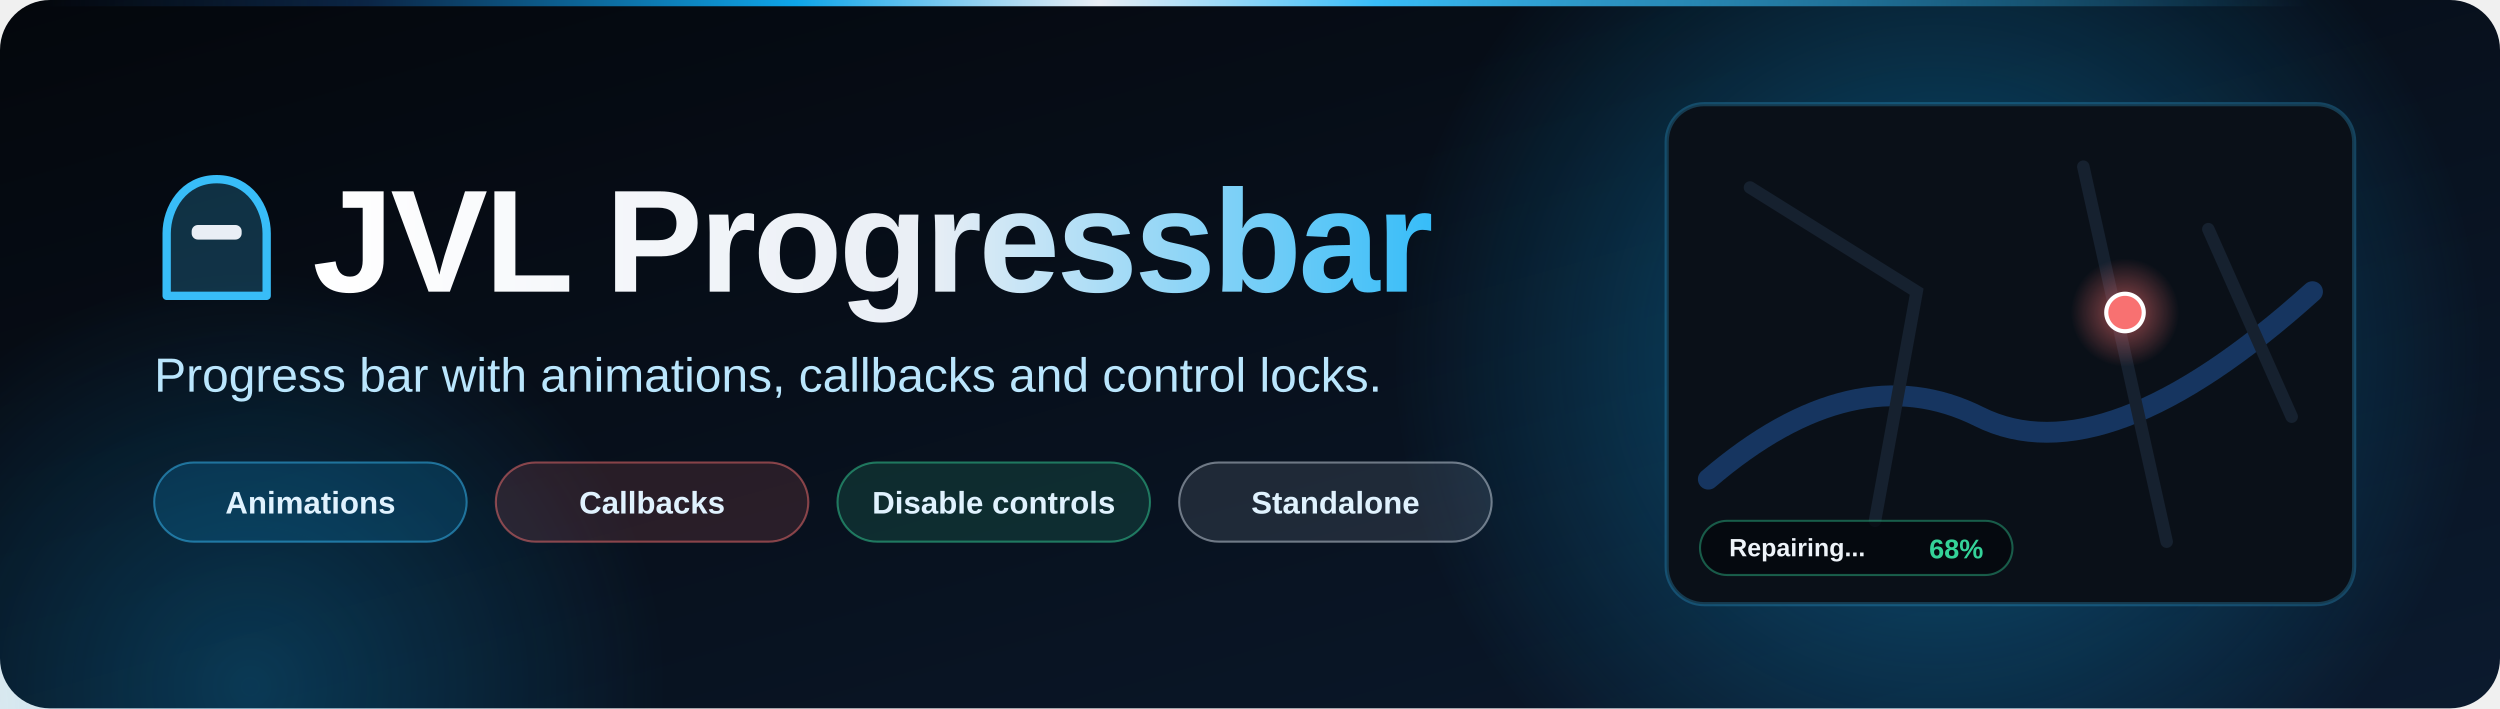
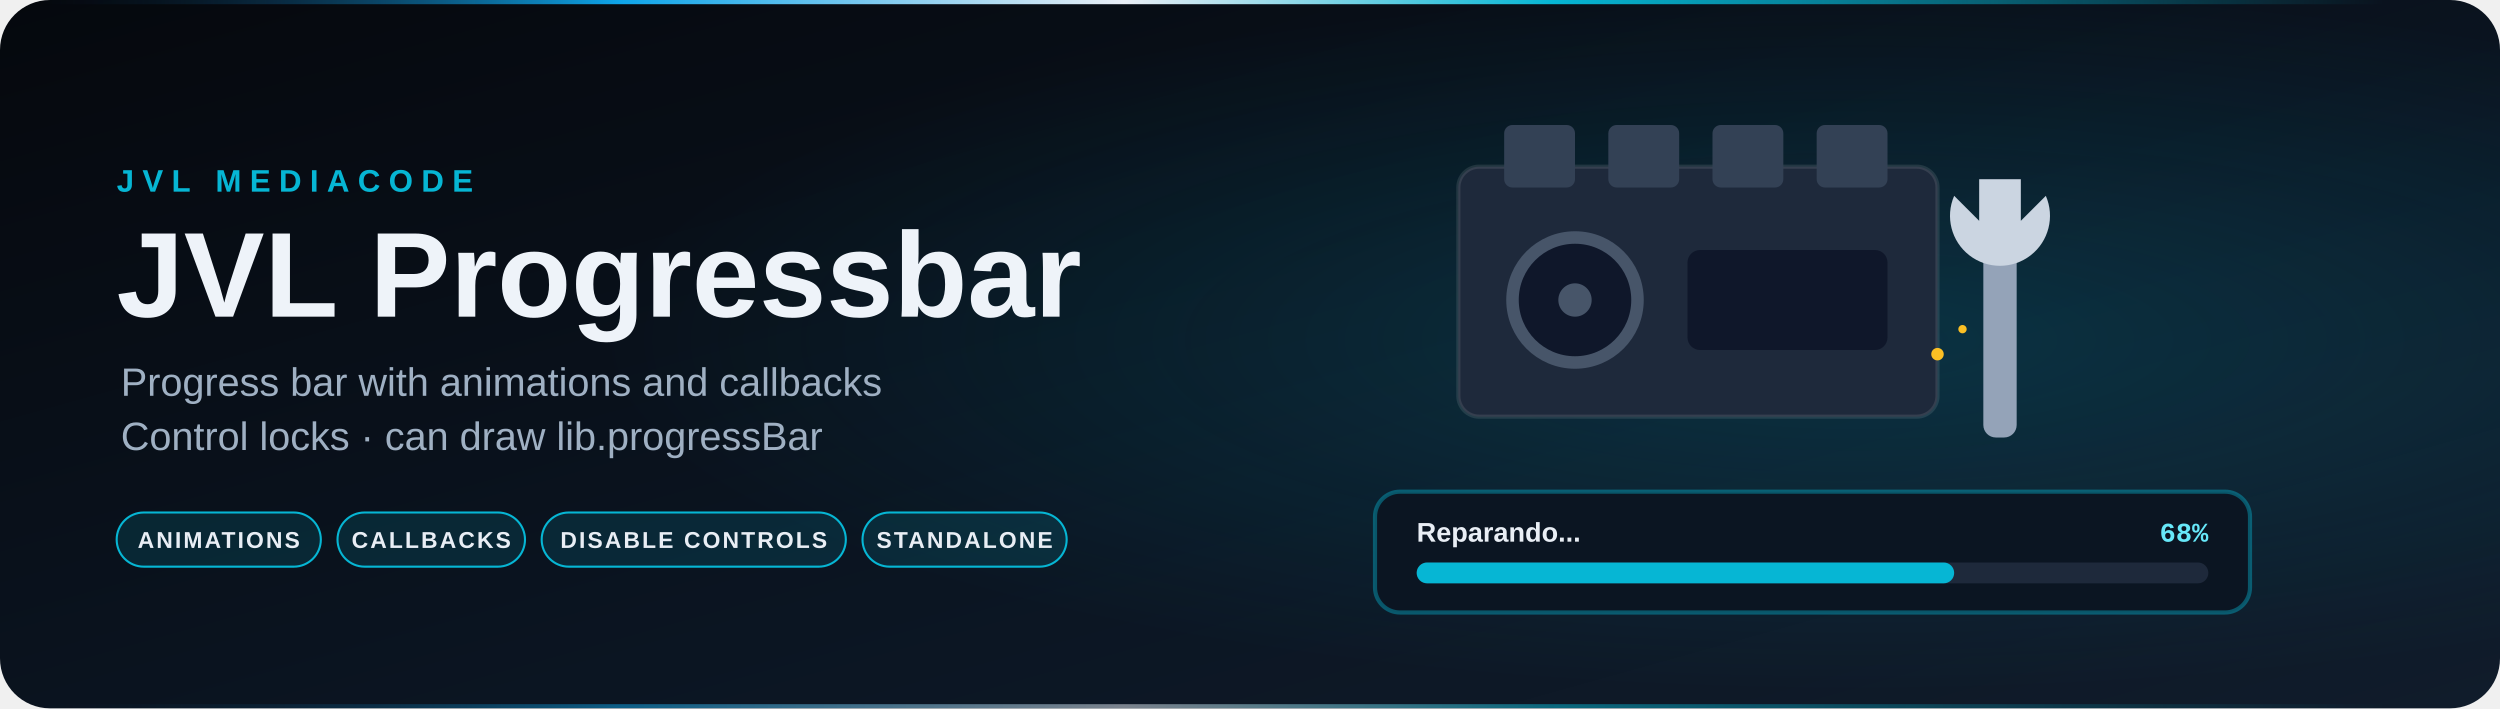
<svg xmlns="http://www.w3.org/2000/svg" width="1200" height="340" viewBox="0 0 1200 340" role="img" aria-label="JVL Progressbar — progress bar for FiveM">
  <defs>
    <linearGradient id="bg" x1="0" y1="0" x2="1" y2="1">
-       <stop offset="0" stop-color="#04070c" />
-       <stop offset="1" stop-color="#0b1a2e" />
+       <stop offset="0" stop-color="#05080d" />
+       <stop offset="0.6" stop-color="#0b1522" />
+       <stop offset="1" stop-color="#101c2b" />
    </linearGradient>
-     <linearGradient id="txt" x1="0" y1="0" x2="1" y2="0">
-       <stop offset="0" stop-color="#ffffff" />
-       <stop offset="0.55" stop-color="#e9eef5" />
-       <stop offset="1" stop-color="#38bdf8" />
+     <radialGradient id="glow" cx="0.74" cy="0.48" r="0.5">
+       <stop offset="0" stop-color="#06b6d4" stop-opacity="0.18" />
+       <stop offset="1" stop-color="#06b6d4" stop-opacity="0" />
+     </radialGradient>
+     <linearGradient id="topline" x1="0" y1="0" x2="1" y2="0">
+       <stop offset="0.02" stop-color="#0b2545" stop-opacity="0" />
+       <stop offset="0.25" stop-color="#0ea5e9" />
+       <stop offset="0.45" stop-color="#e9eef5" />
+       <stop offset="0.62" stop-color="#06b6d4" />
+       <stop offset="0.95" stop-color="#06b6d4" stop-opacity="0" />
    </linearGradient>
-     <linearGradient id="line" x1="0" y1="0" x2="1" y2="0">
-       <stop offset="0.02" stop-color="#0b2545" stop-opacity="0" />
-       <stop offset="0.15" stop-color="#0b2545" />
-       <stop offset="0.32" stop-color="#0ea5e9" />
-       <stop offset="0.44" stop-color="#e9eef5" />
-       <stop offset="0.55" stop-color="#38bdf8" />
-       <stop offset="0.92" stop-color="#38bdf8" stop-opacity="0" />
-     </linearGradient>
-     <radialGradient id="glow" cx="0.5" cy="0.5" r="0.5">
-       <stop offset="0" stop-color="#0ea5e9" stop-opacity="0.45" />
-       <stop offset="1" stop-color="#0ea5e9" stop-opacity="0" />
-     </radialGradient>
-     <radialGradient id="ping" cx="0.5" cy="0.5" r="0.5">
-       <stop offset="0" stop-color="#f87171" stop-opacity="0.6" />
-       <stop offset="1" stop-color="#f87171" stop-opacity="0" />
-     </radialGradient>
-     <style>
-       .orb { animation: drift 9s ease-in-out infinite alternate; }
-       .orb2 { animation: drift 12s ease-in-out infinite alternate-reverse; }
-       .float { animation: float 5s ease-in-out infinite; }
-       .ring { animation: ring 2.4s ease-out infinite; transform-box: fill-box; transform-origin: center; }
-       .hop { animation: hop 9s steps(1) infinite; }
-       .title { font: 800 70px 'Segoe UI', 'Helvetica Neue', Arial, sans-serif; letter-spacing: -1.5px; }
-       .sub { font: 500 23px 'Segoe UI', 'Helvetica Neue', Arial, sans-serif; fill: #bae6fd; }
-       .chipt { font: 600 15px 'Segoe UI', 'Helvetica Neue', Arial, sans-serif; fill: #e0f2fe; }
-       .lbl { font: 600 12px 'Segoe UI', 'Helvetica Neue', Arial, sans-serif; fill: #eef3f9; }
-       .price { font: 700 13px 'Segoe UI', 'Helvetica Neue', Arial, sans-serif; fill: #34d399; }
-       @keyframes drift { from { transform: translate(0,0); } to { transform: translate(60px,-30px); } }
-       @keyframes float { 0%,100% { transform: translateY(0); } 50% { transform: translateY(-10px); } }
-       @keyframes ring { from { transform: scale(0.4); opacity: 1; } to { transform: scale(1.8); opacity: 0; } }
-       @keyframes hop { 0% { transform: translate(0,0); } 33% { transform: translate(-120px,40px); } 66% { transform: translate(60px,70px); } }
-     </style>
+     <clipPath id="clip">
+       <rect width="1200" height="340" rx="24" />
+     </clipPath>
  </defs>
-   <rect width="1200" height="340" rx="24" fill="url(#bg)" />
-   <circle class="orb" cx="930" cy="170" r="260" fill="url(#glow)" />
-   <circle class="orb2" cx="120" cy="330" r="200" fill="url(#glow)" opacity="0.6" />
-   <rect x="0" y="0" width="1200" height="3" fill="url(#line)" />
-   <g transform="translate(74,82)">
-     <path d="M30 4 C14 4 6 18 6 30 V60 H54 V30 C54 18 46 4 30 4 Z" fill="#38bdf8" fill-opacity="0.22" stroke="#38bdf8" stroke-width="4" stroke-linejoin="round" />
-     <rect x="18" y="26" width="24" height="7" rx="3" fill="#e9eef5" />
-   </g>
-   <text class="title" x="150" y="140" fill="url(#txt)">JVL Progressbar</text>
-   <text class="sub" x="74" y="188">Progress bar with animations, callbacks and control locks.</text>
-   <g transform="translate(74,222)">
-     <rect width="150" height="38" rx="19" fill="#0ea5e9" fill-opacity="0.18" stroke="#38bdf8" stroke-opacity="0.5" />
-     <text class="chipt" x="75" y="24.5" text-anchor="middle">Animations</text>
-     <rect x="164" width="150" height="38" rx="19" fill="#f87171" fill-opacity="0.14" stroke="#f87171" stroke-opacity="0.5" />
-     <text class="chipt" x="239" y="24.5" text-anchor="middle">Callbacks</text>
-     <rect x="328" width="150" height="38" rx="19" fill="#34d399" fill-opacity="0.14" stroke="#34d399" stroke-opacity="0.5" />
-     <text class="chipt" x="403" y="24.5" text-anchor="middle">Disable controls</text>
-     <rect x="492" width="150" height="38" rx="19" fill="#cbd5e1" fill-opacity="0.12" stroke="#cbd5e1" stroke-opacity="0.5" />
-     <text class="chipt" x="567" y="24.5" text-anchor="middle">Standalone</text>
-   </g>
-   <g transform="translate(800,50)">
-     <g class="float">
-       <rect width="330" height="240" rx="18" fill="#0a1018" stroke="#38bdf8" stroke-opacity="0.25" stroke-width="2" />
-       <path d="M20 180 Q90 120 150 150 T310 90" fill="none" stroke="#1e4f8f" stroke-width="10" stroke-linecap="round" opacity="0.6" />
-       <path d="M40 40 L120 90 L100 200 M200 30 L240 210 M260 60 L300 150" fill="none" stroke="#16212f" stroke-width="6" stroke-linecap="round" />
-       <g class="hop">
-         <circle class="ring" cx="220" cy="100" r="26" fill="url(#ping)" />
-         <circle cx="220" cy="100" r="9" fill="#f87171" stroke="#fff" stroke-width="2" />
+   <g clip-path="url(#clip)">
+     <rect width="1200" height="340" fill="url(#bg)" />
+     <rect width="1200" height="340" fill="url(#glow)" />
+     <rect x="0" y="0" width="1200" height="2" fill="url(#topline)" />
+     <rect x="0" y="338" width="1200" height="2" fill="url(#topline)" opacity="0.5" />
+     <g transform="translate(660 60)">
+       <rect x="40" y="20" width="230" height="120" rx="10" fill="#1e293b" stroke="#ffffff1a" stroke-width="2" />
+       <g fill="#334155">
+         <rect x="62" y="0" width="34" height="30" rx="4" />
+         <rect x="112" y="0" width="34" height="30" rx="4" />
+         <rect x="162" y="0" width="34" height="30" rx="4" />
+         <rect x="212" y="0" width="34" height="30" rx="4" />
      </g>
-       <rect x="16" y="200" width="150" height="26" rx="13" fill="#04070c" fill-opacity="0.7" stroke="#34d399" stroke-opacity="0.4" />
-       <text class="lbl" x="30" y="217">Repairing...</text>
-       <text class="price" x="152" y="218" text-anchor="end">68%</text>
+       <circle cx="96" cy="84" r="30" fill="#0f172a" stroke="#475569" stroke-width="6" />
+       <circle cx="96" cy="84" r="8" fill="#475569" />
+       <rect x="150" y="60" width="96" height="48" rx="6" fill="#0f172a" />
+       <g transform="translate(300 40)">
+         <animateTransform attributeName="transform" type="rotate" values="-14;10;-14" dur="1.2s" additive="sum" repeatCount="indefinite" />
+         <rect x="-8" y="0" width="16" height="110" rx="6" fill="#94a3b8" />
+         <path d="M-22 -6 A 24 24 0 1 0 22 -6 L10 6 L10 -14 L-10 -14 L-10 6 Z" fill="#cbd5e1" />
+       </g>
+       <g fill="#fbbf24">
+         <circle cx="270" cy="110" r="3">
+           <animate attributeName="opacity" values="0;1;0" dur="0.8s" repeatCount="indefinite" />
+         </circle>
+         <circle cx="282" cy="98" r="2">
+           <animate attributeName="opacity" values="1;0;1" dur="0.6s" repeatCount="indefinite" />
+         </circle>
+       </g>
+       <g transform="translate(0 176)">
+         <rect width="420" height="58" rx="12" fill="#0b1522" stroke="#06b6d466" stroke-width="2" />
+         <text x="20" y="24" font-family="'Segoe UI', Arial, sans-serif" font-size="13" font-weight="700" fill="#e9eef5">Reparando...</text>
+         <text x="400" y="24" text-anchor="end" font-family="Consolas, 'Courier New', monospace" font-size="13" font-weight="700" fill="#67e8f9">68%</text>
+         <rect x="20" y="34" width="380" height="10" rx="5" fill="#1e293b" />
+         <rect x="20" y="34" width="258" height="10" rx="5" fill="#06b6d4">
+           <animate attributeName="width" values="20;380;20" dur="4s" repeatCount="indefinite" />
+         </rect>
+       </g>
+     </g>
+     <g font-family="'Segoe UI', Arial, sans-serif">
+       <text x="56" y="92" font-size="15" font-weight="600" letter-spacing="4" fill="#06b6d4">JVL MEDIACODE</text>
+       <text x="56" y="152" font-size="58" font-weight="800" fill="#eef3f9">JVL Progressbar</text>
+       <text x="58" y="190" font-size="19" fill="#9fb0c3">Progress bar with animations and callbacks</text>
+       <text x="58" y="216" font-size="19" fill="#9fb0c3">Control locks · can draw lib.progressBar</text>
+     </g>
+     <g font-family="'Segoe UI', Arial, sans-serif" font-size="11" font-weight="700" letter-spacing="1">
+       <rect x="56" y="246" width="98" height="26" rx="13" fill="#06b6d422" stroke="#06b6d4" />
+       <text x="105.0" y="263" text-anchor="middle" fill="#e9eef5">ANIMATIONS</text>
+       <rect x="162" y="246" width="90" height="26" rx="13" fill="#06b6d422" stroke="#06b6d4" />
+       <text x="207.0" y="263" text-anchor="middle" fill="#e9eef5">CALLBACKS</text>
+       <rect x="260" y="246" width="146" height="26" rx="13" fill="#06b6d422" stroke="#06b6d4" />
+       <text x="333.0" y="263" text-anchor="middle" fill="#e9eef5">DISABLE CONTROLS</text>
+       <rect x="414" y="246" width="98" height="26" rx="13" fill="#06b6d422" stroke="#06b6d4" />
+       <text x="463.0" y="263" text-anchor="middle" fill="#e9eef5">STANDALONE</text>
    </g>
  </g>
</svg>
